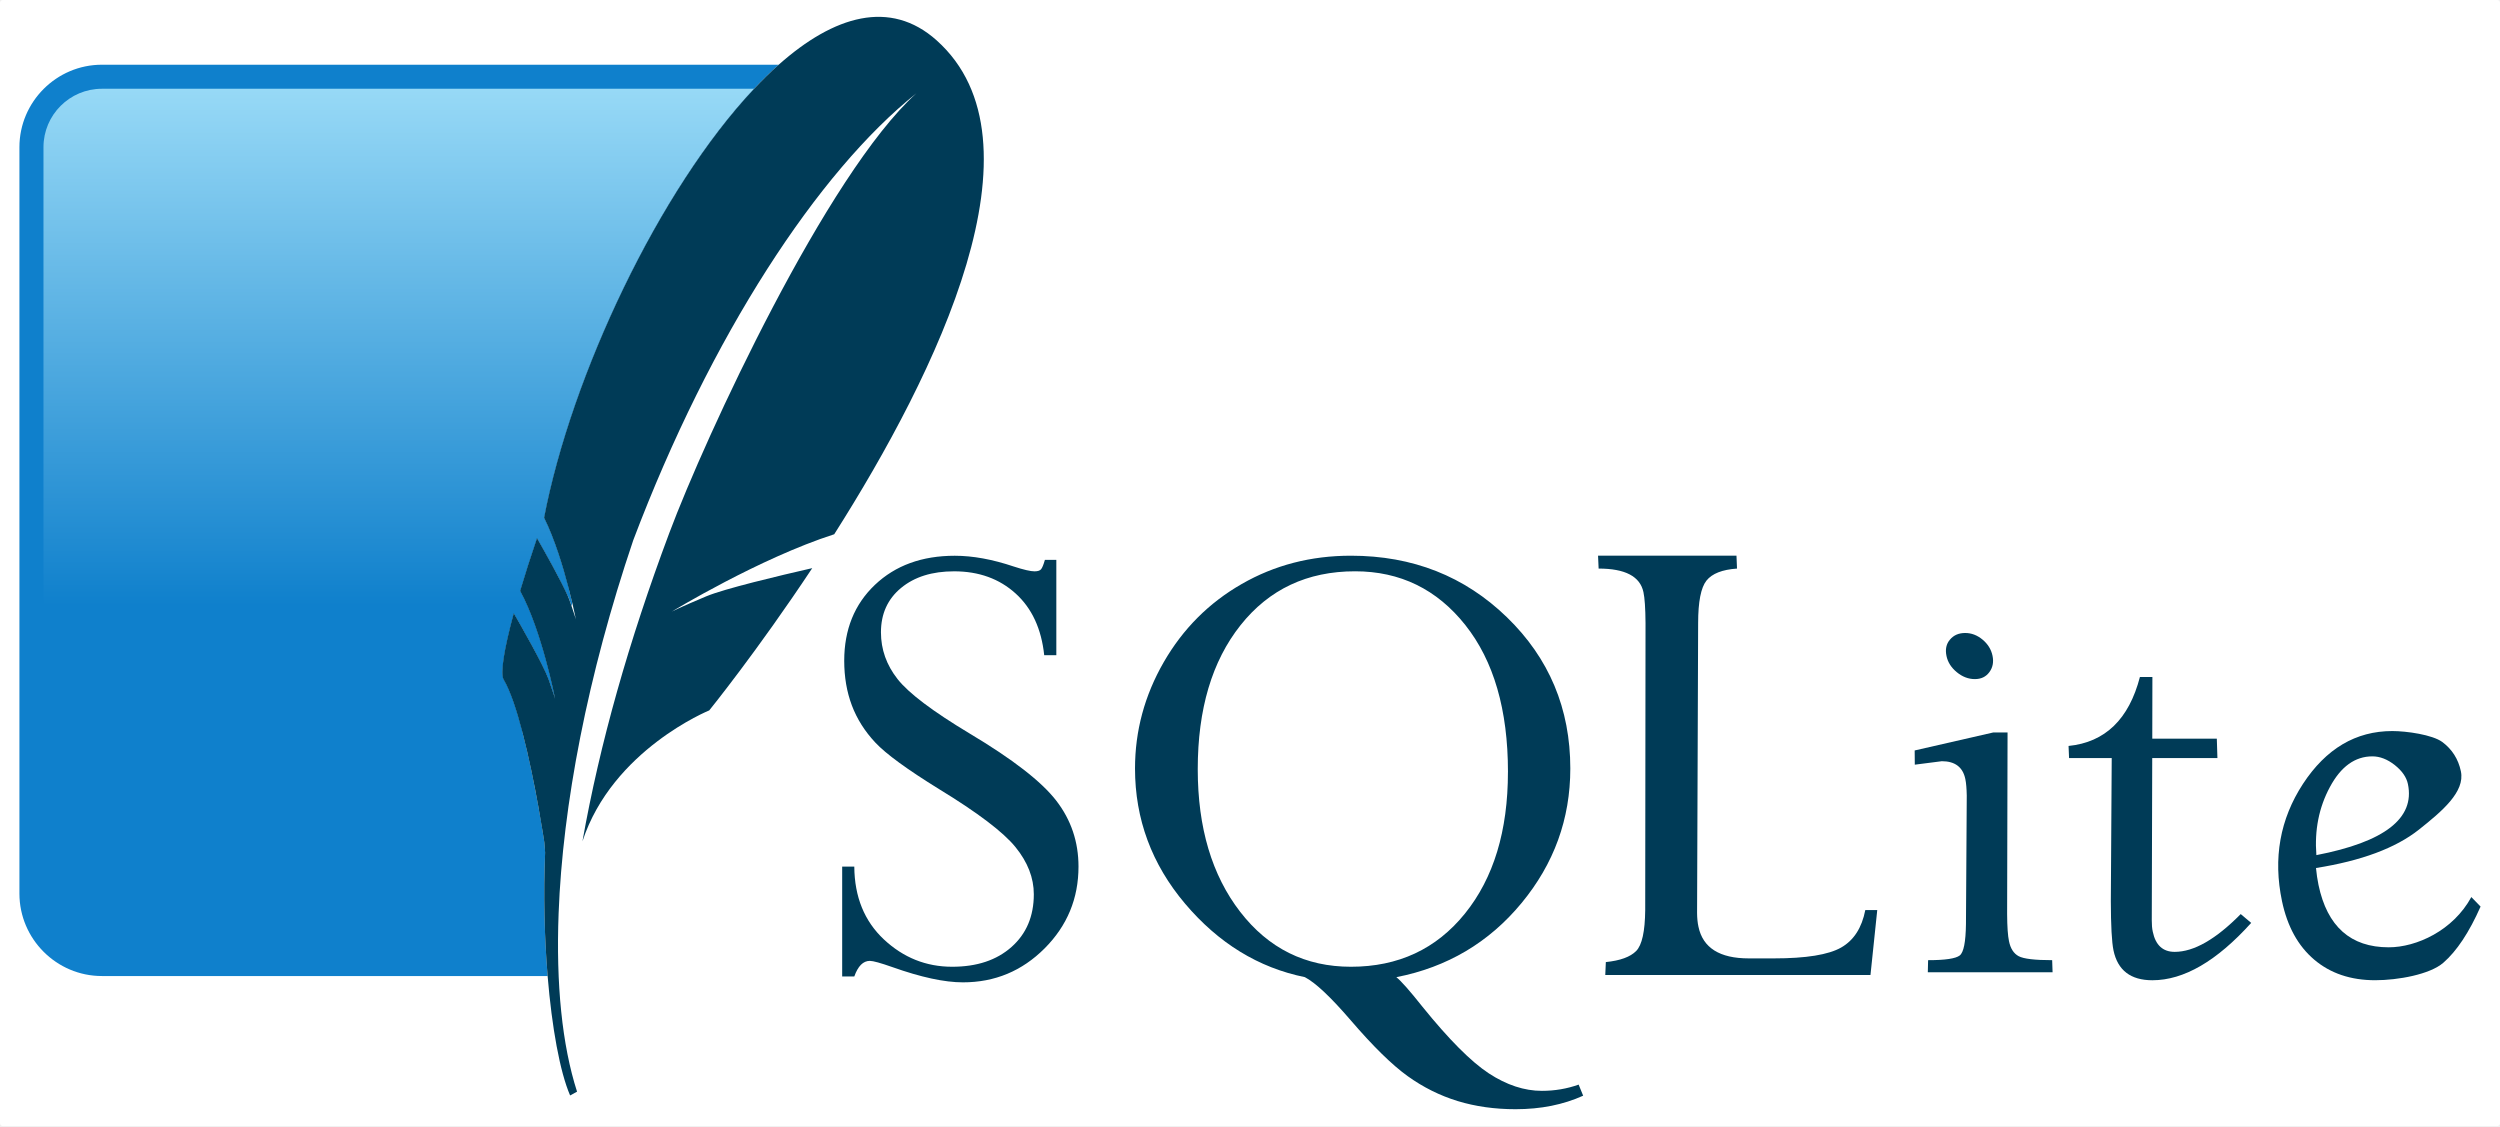
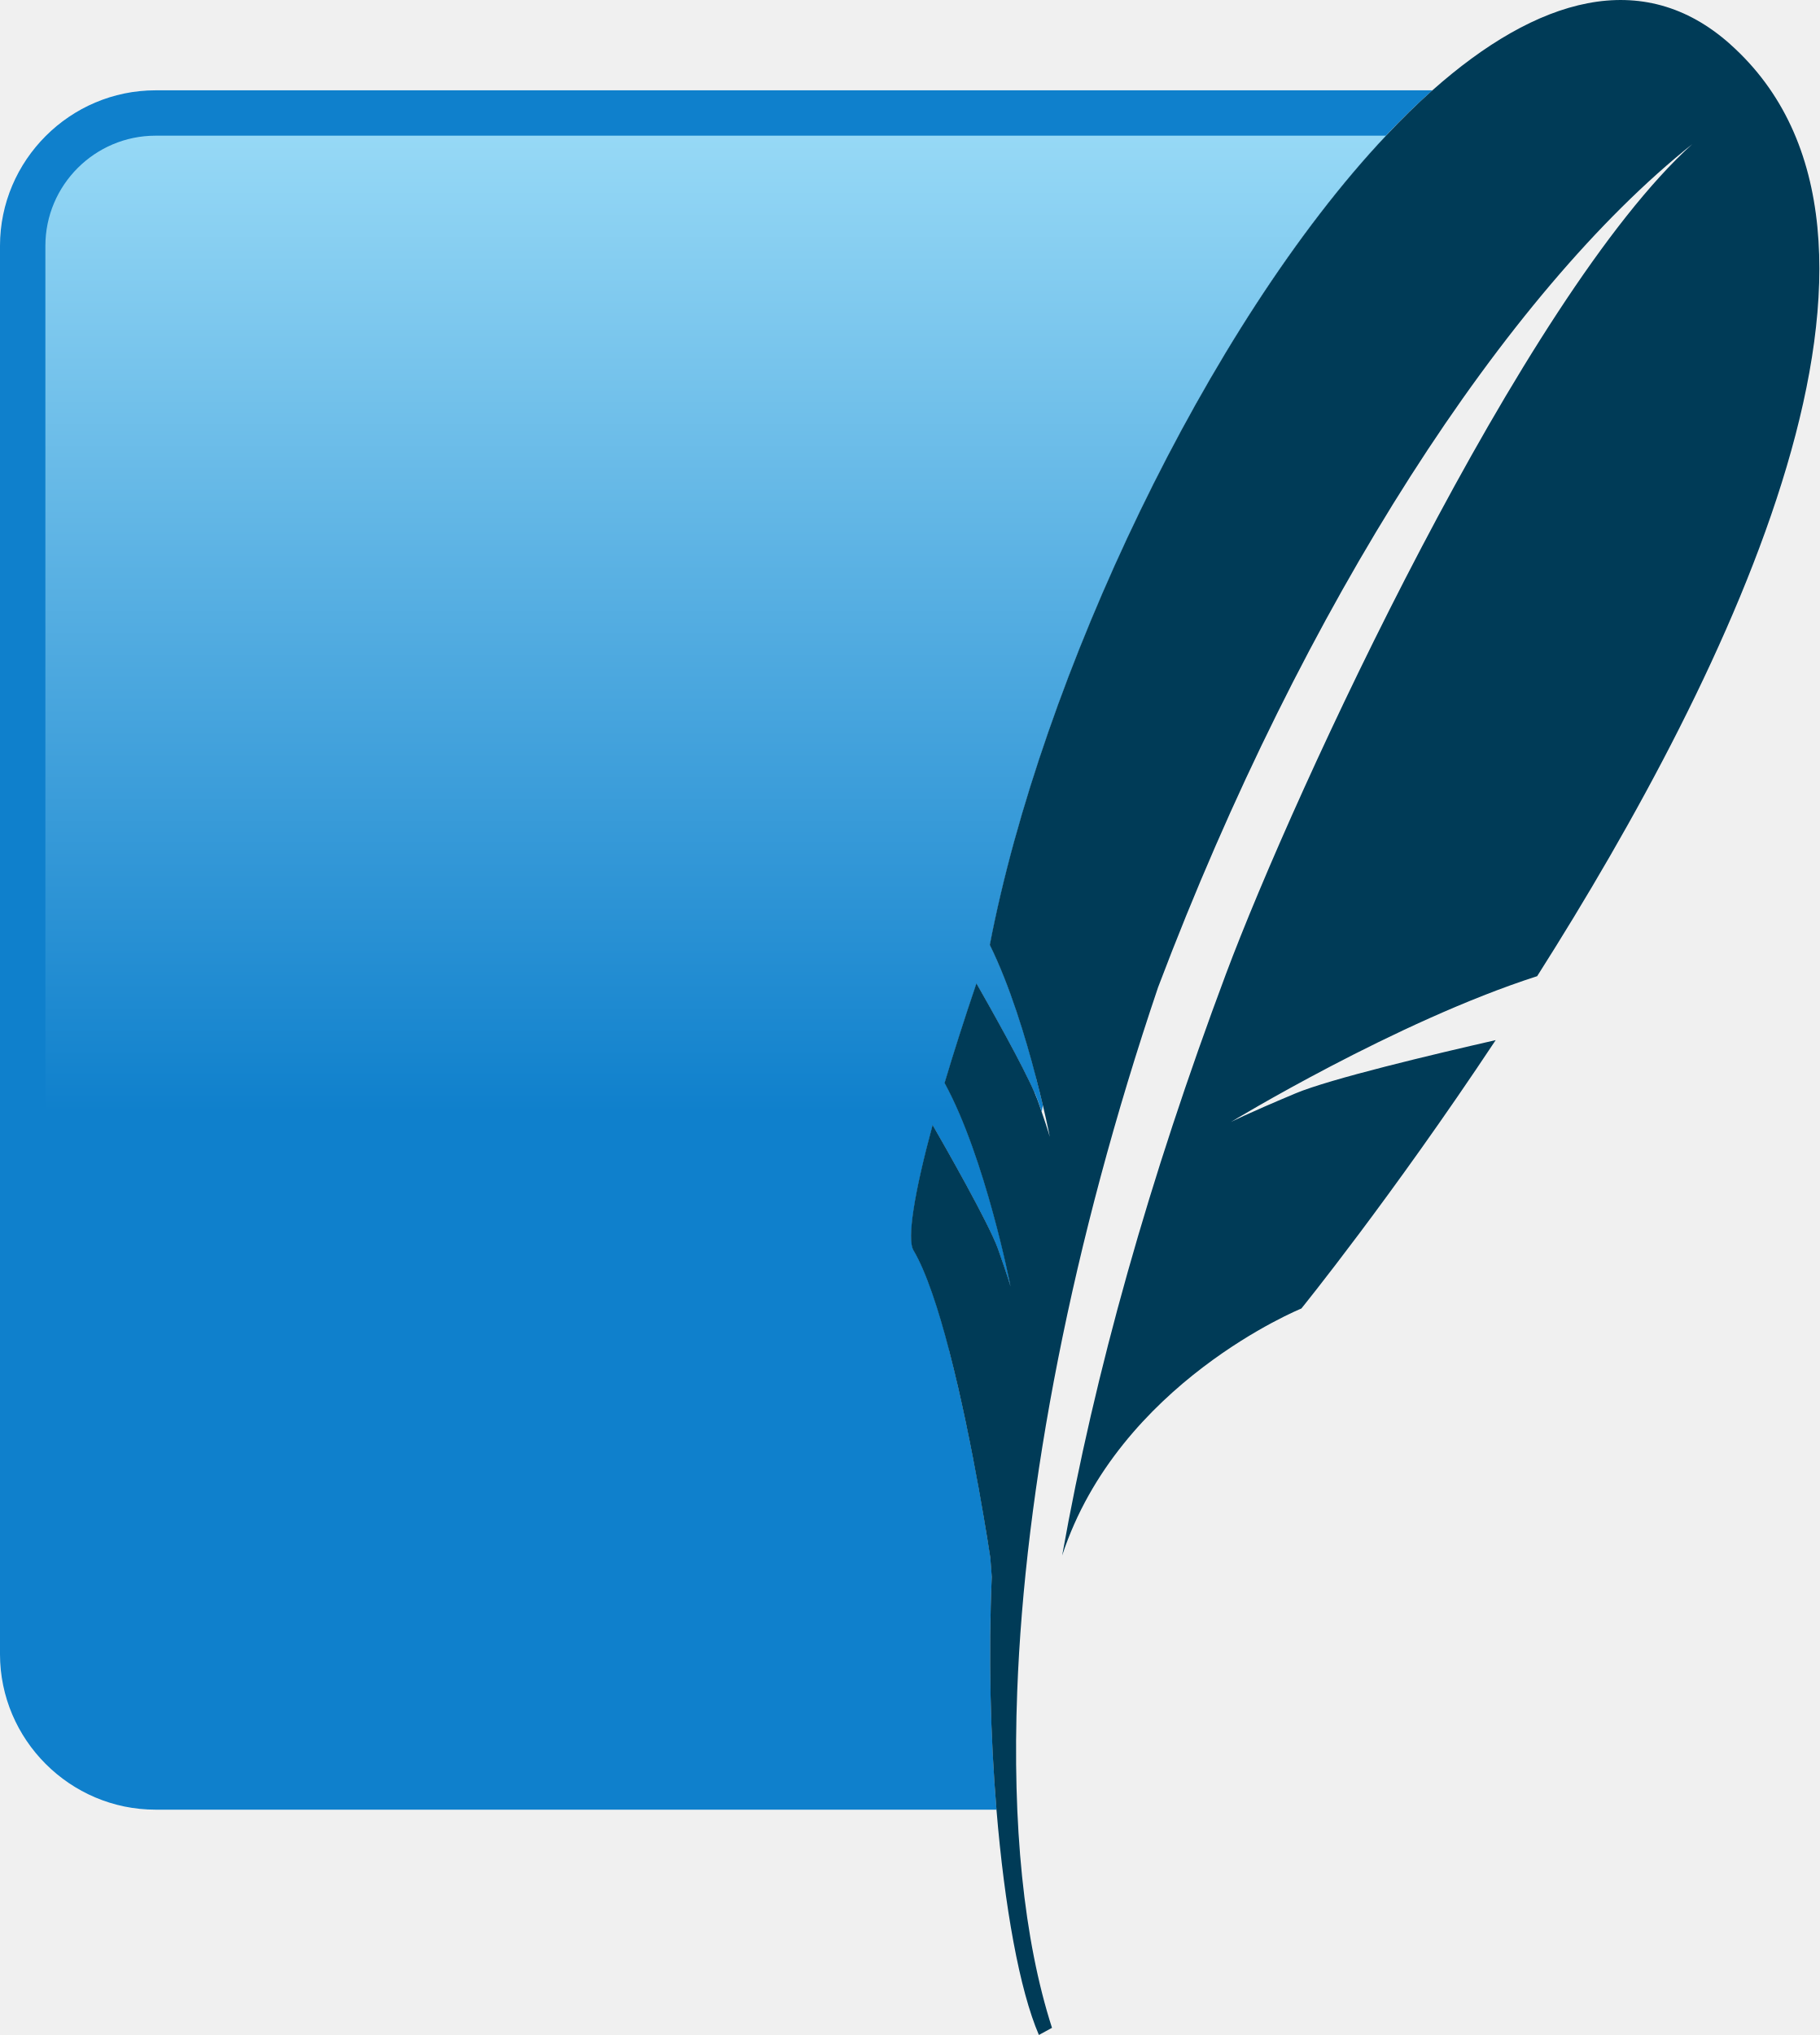
- <svg xmlns="http://www.w3.org/2000/svg" width="103.734mm" height="46.724mm" viewBox="0 0 103.734 46.724" version="1.1" id="svg470">
+ <svg xmlns="http://www.w3.org/2000/svg" width="40.017mm" height="44.756mm" viewBox="0 0 40.017 44.756" version="1.1" id="svg470">
  <defs id="defs467">
    <clipPath clipPathUnits="userSpaceOnUse" id="clipPath41">
      <path d="m 994.055,997.609 c 6.725,-11.629 35.115,-61.371 40.815,-77.398 6.42,-18.121 7.77,-23.313 7.77,-23.313 0,0 -15.57,80.114 -41.12,126.862 5.6,18.9 12.29,39.79 19.86,62.12 8.85,-15.53 28.96,-51.2 36.23,-68.1 0.27,3.19 0.54,6.38 0.82,9.54 -6.44,24.75 -16.22,57.15 -28.74,82.54 32.14,167.25 135.59,386.25 247.04,504.48 H 509.602 c -37.883,0 -68.711,-30.82 -68.711,-68.71 V 731.789 c 173.738,66.68 383.23,127.633 563.529,125.02 -6.693,25.812 -14.315,49.152 -22.318,62.679 -4.122,6.981 0.449,35.653 11.953,78.121 z" id="path39" />
    </clipPath>
    <linearGradient x1="0" y1="0" x2="1" y2="0" gradientUnits="userSpaceOnUse" gradientTransform="matrix(-4.02e-5,-918.907,-918.907,4.02e-5,858.809,1614.34)" spreadMethod="pad" id="linearGradient51">
      <stop style="stop-opacity:1;stop-color:#97d9f6" offset="0" id="stop43" />
      <stop style="stop-opacity:1;stop-color:#0f80cc" offset="0.662" id="stop45" />
      <stop style="stop-opacity:1;stop-color:#0f80cc" offset="0.92" id="stop47" />
      <stop style="stop-opacity:1;stop-color:#0f80cc" offset="1" id="stop49" />
    </linearGradient>
  </defs>
-   <g id="g337">
-     <rect style="fill:#ffffff;stroke:#ffffff;stroke-width:0.24;stroke-linecap:round;stroke-linejoin:round" id="rect366" width="103.495" height="46.484" x="0.12" y="0.12" ry="0" />
+   <g id="g337" transform="translate(-0.805946,-0.6989194)">
    <g id="g465" transform="translate(-56.57816,-61.35383)">
      <path d="m 79.199,96.73 c -0.02,-0.255 -0.032,-0.42 -0.032,-0.42 0,0 -0.772,-5.206 -1.691,-6.76 -0.145,-0.246 0.016,-1.258 0.422,-2.756 0.237,0.41 1.239,2.165 1.44,2.73 0.226,0.639 0.274,0.822 0.274,0.822 0,0 -0.549,-2.826 -1.451,-4.475 0.198,-0.667 0.434,-1.404 0.701,-2.191 0.341,0.599 1.159,2.049 1.339,2.552 0.036,0.103 0.067,0.191 0.095,0.272 0.009,-0.048 0.018,-0.097 0.026,-0.145 -0.206,-0.876 -0.612,-2.399 -1.167,-3.525 1.231,-6.408 5.43,-14.974 9.735,-18.795 H 60.806 c -1.882,0 -3.422,1.54 -3.422,3.422 v 30.97 c 0,1.882 1.54,3.422 3.422,3.422 h 18.496 c -0.133,-1.614 -0.178,-3.4 -0.104,-5.123" style="fill:#0f80cc;fill-opacity:1;fill-rule:nonzero;stroke:none;stroke-width:0.035" id="path21" />
-       <path d="m 99.934,84.585 h 0.475 v 3.955 h -0.503 c -0.115,-1.093 -0.51,-1.947 -1.186,-2.56 -0.677,-0.613 -1.527,-0.92 -2.553,-0.92 -0.912,0 -1.645,0.23 -2.201,0.69 -0.556,0.46 -0.834,1.073 -0.834,1.841 0,0.709 0.23,1.357 0.69,1.941 0.46,0.585 1.457,1.337 2.992,2.259 1.783,1.064 2.981,1.993 3.595,2.789 0.613,0.796 0.92,1.706 0.92,2.732 0,1.323 -0.468,2.454 -1.406,3.394 -0.939,0.94 -2.069,1.409 -3.389,1.409 -0.766,0 -1.742,-0.211 -2.929,-0.633 -0.488,-0.172 -0.799,-0.258 -0.933,-0.258 -0.278,0 -0.493,0.215 -0.646,0.647 h -0.503 v -4.559 h 0.503 c 0.009,1.256 0.419,2.263 1.227,3.021 0.809,0.757 1.753,1.135 2.834,1.135 1.025,0 1.844,-0.272 2.462,-0.82 0.617,-0.547 0.926,-1.276 0.926,-2.188 0,-0.681 -0.254,-1.333 -0.761,-1.957 -0.507,-0.624 -1.567,-1.428 -3.18,-2.412 -1.314,-0.813 -2.192,-1.452 -2.633,-1.923 -0.441,-0.47 -0.766,-0.986 -0.977,-1.547 -0.211,-0.561 -0.316,-1.178 -0.316,-1.848 0,-1.295 0.425,-2.345 1.273,-3.151 0.848,-0.805 1.953,-1.208 3.314,-1.208 0.748,0 1.563,0.149 2.445,0.446 0.412,0.134 0.7,0.201 0.862,0.201 0.135,0 0.226,-0.029 0.273,-0.086 0.049,-0.058 0.102,-0.187 0.159,-0.388" style="fill:#003b57;fill-opacity:1;fill-rule:nonzero;stroke:none;stroke-width:0.035" id="path23" />
-       <path d="m 119.149,93.386 c 0,-2.58 -0.59,-4.611 -1.77,-6.098 -1.18,-1.486 -2.704,-2.229 -4.574,-2.229 -1.984,0 -3.568,0.746 -4.752,2.236 -1.185,1.491 -1.776,3.483 -1.776,5.976 0,2.426 0.587,4.399 1.761,5.918 1.175,1.519 2.706,2.279 4.595,2.279 1.966,0 3.543,-0.736 4.731,-2.207 1.189,-1.472 1.784,-3.43 1.784,-5.874 z m 2.933,12.972 0.187,0.46 c -0.824,0.374 -1.759,0.561 -2.804,0.561 -0.863,0 -1.664,-0.113 -2.402,-0.338 -0.737,-0.226 -1.431,-0.571 -2.078,-1.036 -0.647,-0.465 -1.436,-1.239 -2.366,-2.322 -0.825,-0.959 -1.458,-1.554 -1.898,-1.784 -1.927,-0.392 -3.582,-1.41 -4.969,-3.048 -1.385,-1.639 -2.078,-3.51 -2.078,-5.609 0,-1.563 0.398,-3.034 1.193,-4.415 0.796,-1.381 1.875,-2.462 3.237,-3.242 1.36,-0.782 2.871,-1.173 4.529,-1.173 2.56,0 4.717,0.851 6.472,2.553 1.754,1.701 2.631,3.794 2.631,6.277 0,2.091 -0.675,3.952 -2.027,5.587 -1.352,1.635 -3.083,2.659 -5.191,3.071 0.202,0.162 0.562,0.57 1.079,1.222 1.1,1.362 2.021,2.286 2.758,2.77 0.739,0.483 1.472,0.725 2.201,0.725 0.537,0 1.046,-0.087 1.525,-0.259" style="fill:#003b57;fill-opacity:1;fill-rule:nonzero;stroke:none;stroke-width:0.035" id="path25" />
-       <path d="m 134.472,99.116 -0.281,2.694 h -11.004 l 0.023,-0.536 c 0.597,-0.061 1.015,-0.214 1.258,-0.459 0.243,-0.246 0.367,-0.811 0.376,-1.7 l 0.013,-11.905 c -0.004,-0.622 -0.035,-1.051 -0.086,-1.284 -0.138,-0.654 -0.756,-0.98 -1.86,-0.98 l -0.024,-0.535 h 5.744 l 0.022,0.535 c -0.612,0.042 -1.032,0.207 -1.266,0.497 -0.232,0.291 -0.347,0.881 -0.347,1.768 l -0.044,12.029 c 0.002,0.205 0.019,0.392 0.057,0.566 0.184,0.878 0.881,1.315 2.088,1.315 h 1.037 c 1.342,0 2.273,-0.151 2.798,-0.452 0.524,-0.299 0.857,-0.818 1,-1.553 h 0.496" style="fill:#003b57;fill-opacity:1;fill-rule:nonzero;stroke:none;stroke-width:0.035" id="path27" />
-       <path d="m 138.121,87.619 c 0.26,0 0.499,0.091 0.72,0.274 0.218,0.182 0.361,0.407 0.415,0.675 0.053,0.26 0.009,0.485 -0.133,0.677 -0.142,0.192 -0.341,0.287 -0.601,0.287 -0.268,0 -0.519,-0.096 -0.75,-0.287 -0.233,-0.192 -0.375,-0.417 -0.428,-0.677 -0.055,-0.268 -0.011,-0.493 0.146,-0.675 0.153,-0.183 0.363,-0.274 0.631,-0.274 z m 1.758,4.128 -0.018,7.535 c 0.003,0.527 0.03,0.901 0.077,1.122 0.061,0.307 0.197,0.515 0.401,0.625 0.208,0.111 0.671,0.166 1.391,0.166 l 0.017,0.503 h -5.177 l 0.012,-0.503 c 0.71,0 1.146,-0.066 1.312,-0.195 0.165,-0.129 0.249,-0.563 0.259,-1.301 l 0.033,-5.335 c -0.006,-0.291 -0.024,-0.519 -0.059,-0.684 -0.102,-0.493 -0.427,-0.741 -0.974,-0.741 l -1.123,0.144 -0.005,-0.59 3.263,-0.747 h 0.592" style="fill:#003b57;fill-opacity:1;fill-rule:nonzero;stroke:none;stroke-width:0.035" id="path29" />
-       <path d="m 148.562,92.005 0.025,0.805 h -2.705 l -0.019,6.729 c 0,0.183 0.011,0.341 0.042,0.476 0.115,0.556 0.419,0.835 0.909,0.835 0.797,0 1.707,-0.522 2.74,-1.568 l 0.434,0.366 c -1.43,1.587 -2.797,2.38 -4.1,2.38 -0.901,0 -1.438,-0.412 -1.613,-1.237 -0.072,-0.344 -0.108,-1.026 -0.111,-2.042 l 0.037,-5.94 h -1.77 l -0.021,-0.503 c 1.518,-0.153 2.505,-1.107 2.961,-2.862 h 0.518 l -0.005,2.559 h 2.678" style="fill:#003b57;fill-opacity:1;fill-rule:nonzero;stroke:none;stroke-width:0.035" id="path31" />
-       <path d="m 152.693,96.836 c 2.83,-0.546 4.094,-1.528 3.799,-2.946 -0.06,-0.289 -0.245,-0.552 -0.547,-0.792 -0.307,-0.24 -0.614,-0.36 -0.929,-0.36 -0.719,0 -1.308,0.424 -1.762,1.273 -0.457,0.849 -0.642,1.791 -0.561,2.825 z m -0.016,0.533 c 0.024,0.249 0.058,0.484 0.104,0.704 0.361,1.725 1.333,2.588 2.914,2.588 1.15,0 2.673,-0.694 3.428,-2.085 l 0.383,0.395 c -0.474,1.072 -0.99,1.849 -1.547,2.332 -0.555,0.483 -1.877,0.724 -2.824,0.724 -1.018,0 -1.862,-0.285 -2.533,-0.855 -0.672,-0.571 -1.114,-1.378 -1.335,-2.423 -0.375,-1.784 -0.084,-3.405 0.869,-4.868 0.958,-1.461 2.191,-2.193 3.706,-2.193 0.596,0 1.665,0.152 2.076,0.454 0.405,0.302 0.664,0.707 0.771,1.215 0.18,0.854 -0.784,1.661 -1.745,2.424 -0.962,0.762 -2.387,1.292 -4.268,1.59" style="fill:#003b57;fill-opacity:1;fill-rule:nonzero;stroke:none;stroke-width:0.035" id="path33" />
      <g id="g37" clip-path="url(#clipPath41)" transform="matrix(0.03527778,0,0,-0.03527778,42.82856,121.9872)">
        <path d="m 994.055,997.609 c 6.725,-11.629 35.115,-61.371 40.815,-77.398 6.42,-18.121 7.77,-23.313 7.77,-23.313 0,0 -15.57,80.114 -41.12,126.862 5.6,18.9 12.29,39.79 19.86,62.12 8.85,-15.53 28.96,-51.2 36.23,-68.1 0.27,3.19 0.54,6.38 0.82,9.54 -6.44,24.75 -16.22,57.15 -28.74,82.54 32.14,167.25 135.59,386.25 247.04,504.48 H 509.602 c -37.883,0 -68.711,-30.82 -68.711,-68.71 V 731.789 c 173.738,66.68 383.23,127.633 563.529,125.02 -6.693,25.812 -14.315,49.152 -22.318,62.679 -4.122,6.981 0.449,35.653 11.953,78.121" style="fill:url(#linearGradient51);fill-opacity:1;fill-rule:nonzero;stroke:none" id="path53" />
      </g>
      <path d="m 95.439,63.025 c -1.923,-1.715 -4.252,-1.026 -6.55,1.014 -0.341,0.303 -0.682,0.639 -1.02,0.998 -3.932,4.171 -7.581,11.897 -8.715,17.797 0.442,0.896 0.787,2.039 1.014,2.912 0.058,0.224 0.111,0.434 0.153,0.613 0.1,0.423 0.153,0.698 0.153,0.698 0,0 -0.035,-0.133 -0.18,-0.553 -0.028,-0.08 -0.058,-0.168 -0.095,-0.272 -0.016,-0.043 -0.037,-0.095 -0.061,-0.15 -0.256,-0.596 -0.966,-1.855 -1.278,-2.402 -0.267,0.788 -0.503,1.525 -0.701,2.191 0.901,1.649 1.451,4.475 1.451,4.475 0,0 -0.048,-0.183 -0.274,-0.822 -0.201,-0.565 -1.203,-2.32 -1.44,-2.73 -0.406,1.498 -0.567,2.51 -0.422,2.756 0.282,0.477 0.551,1.301 0.787,2.211 0.533,2.051 0.904,4.549 0.904,4.549 0,0 0.012,0.165 0.032,0.42 -0.074,1.723 -0.03,3.509 0.104,5.123 0.177,2.137 0.509,3.973 0.933,4.955 l 0.288,-0.157 c -0.623,-1.936 -0.876,-4.473 -0.765,-7.398 0.168,-4.472 1.197,-9.865 3.098,-15.486 3.212,-8.485 7.669,-15.293 11.749,-18.544 -3.718,3.358 -8.75,14.226 -10.256,18.251 -1.687,4.507 -2.882,8.737 -3.602,12.789 1.243,-3.799 5.261,-5.432 5.261,-5.432 0,0 1.971,-2.431 4.274,-5.903 -1.38,0.315 -3.645,0.853 -4.404,1.172 -1.119,0.47 -1.421,0.63 -1.421,0.63 0,0 3.626,-2.208 6.737,-3.208 4.278,-6.738 8.939,-16.31 4.245,-20.497" style="fill:#003b57;fill-opacity:1;fill-rule:nonzero;stroke:none;stroke-width:0.035" id="path55" />
    </g>
  </g>
</svg>
